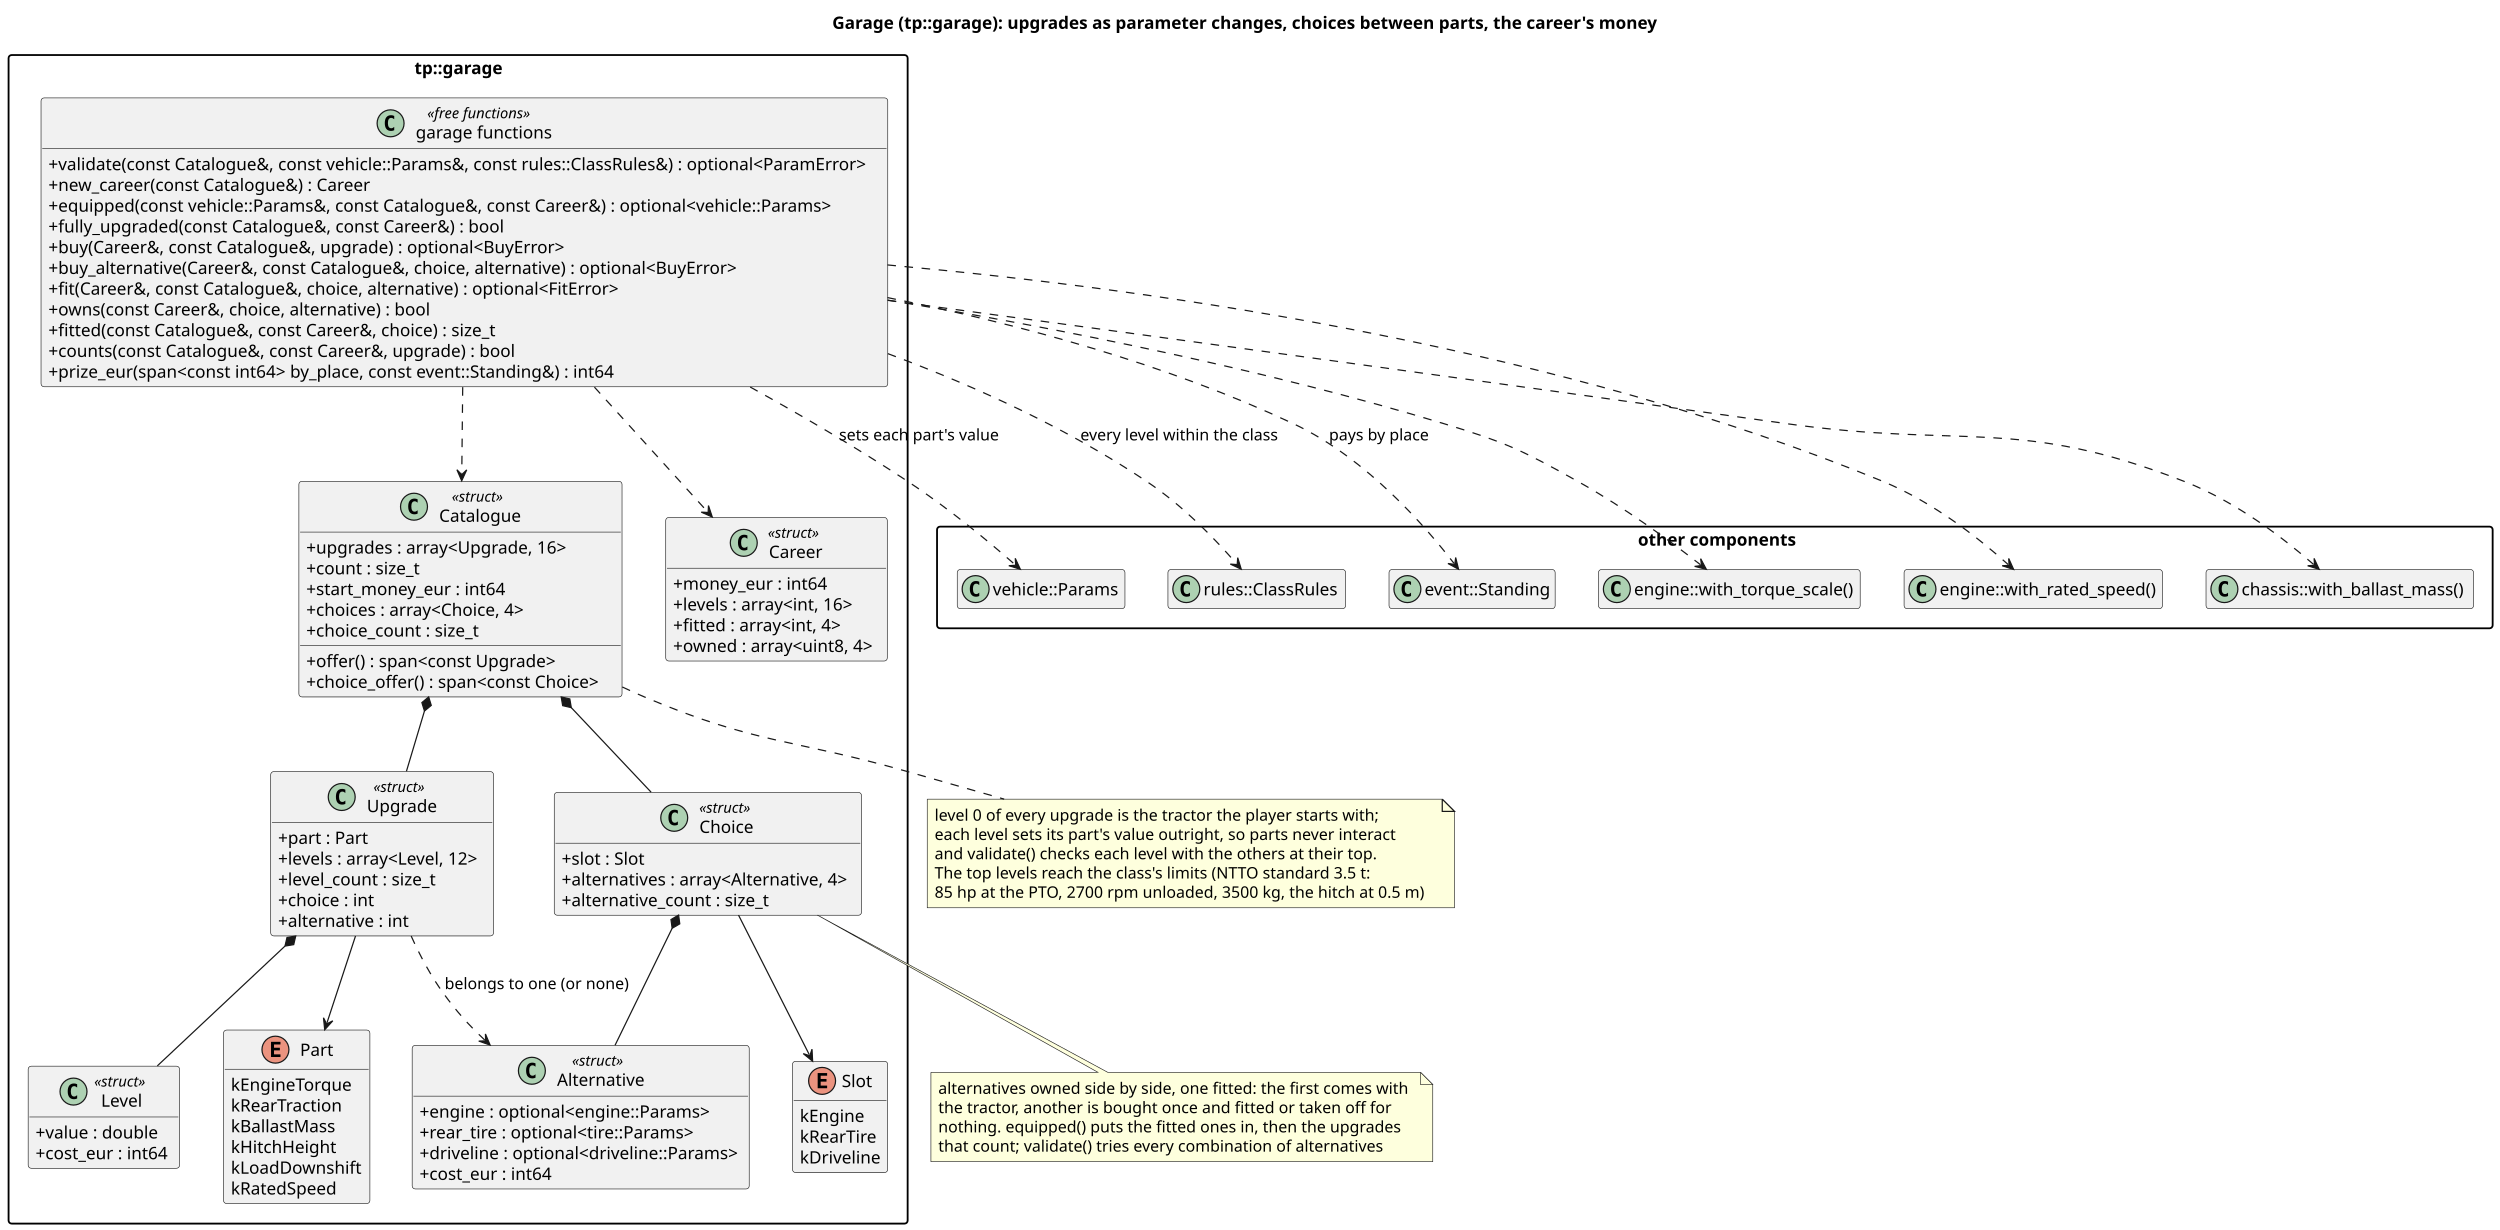
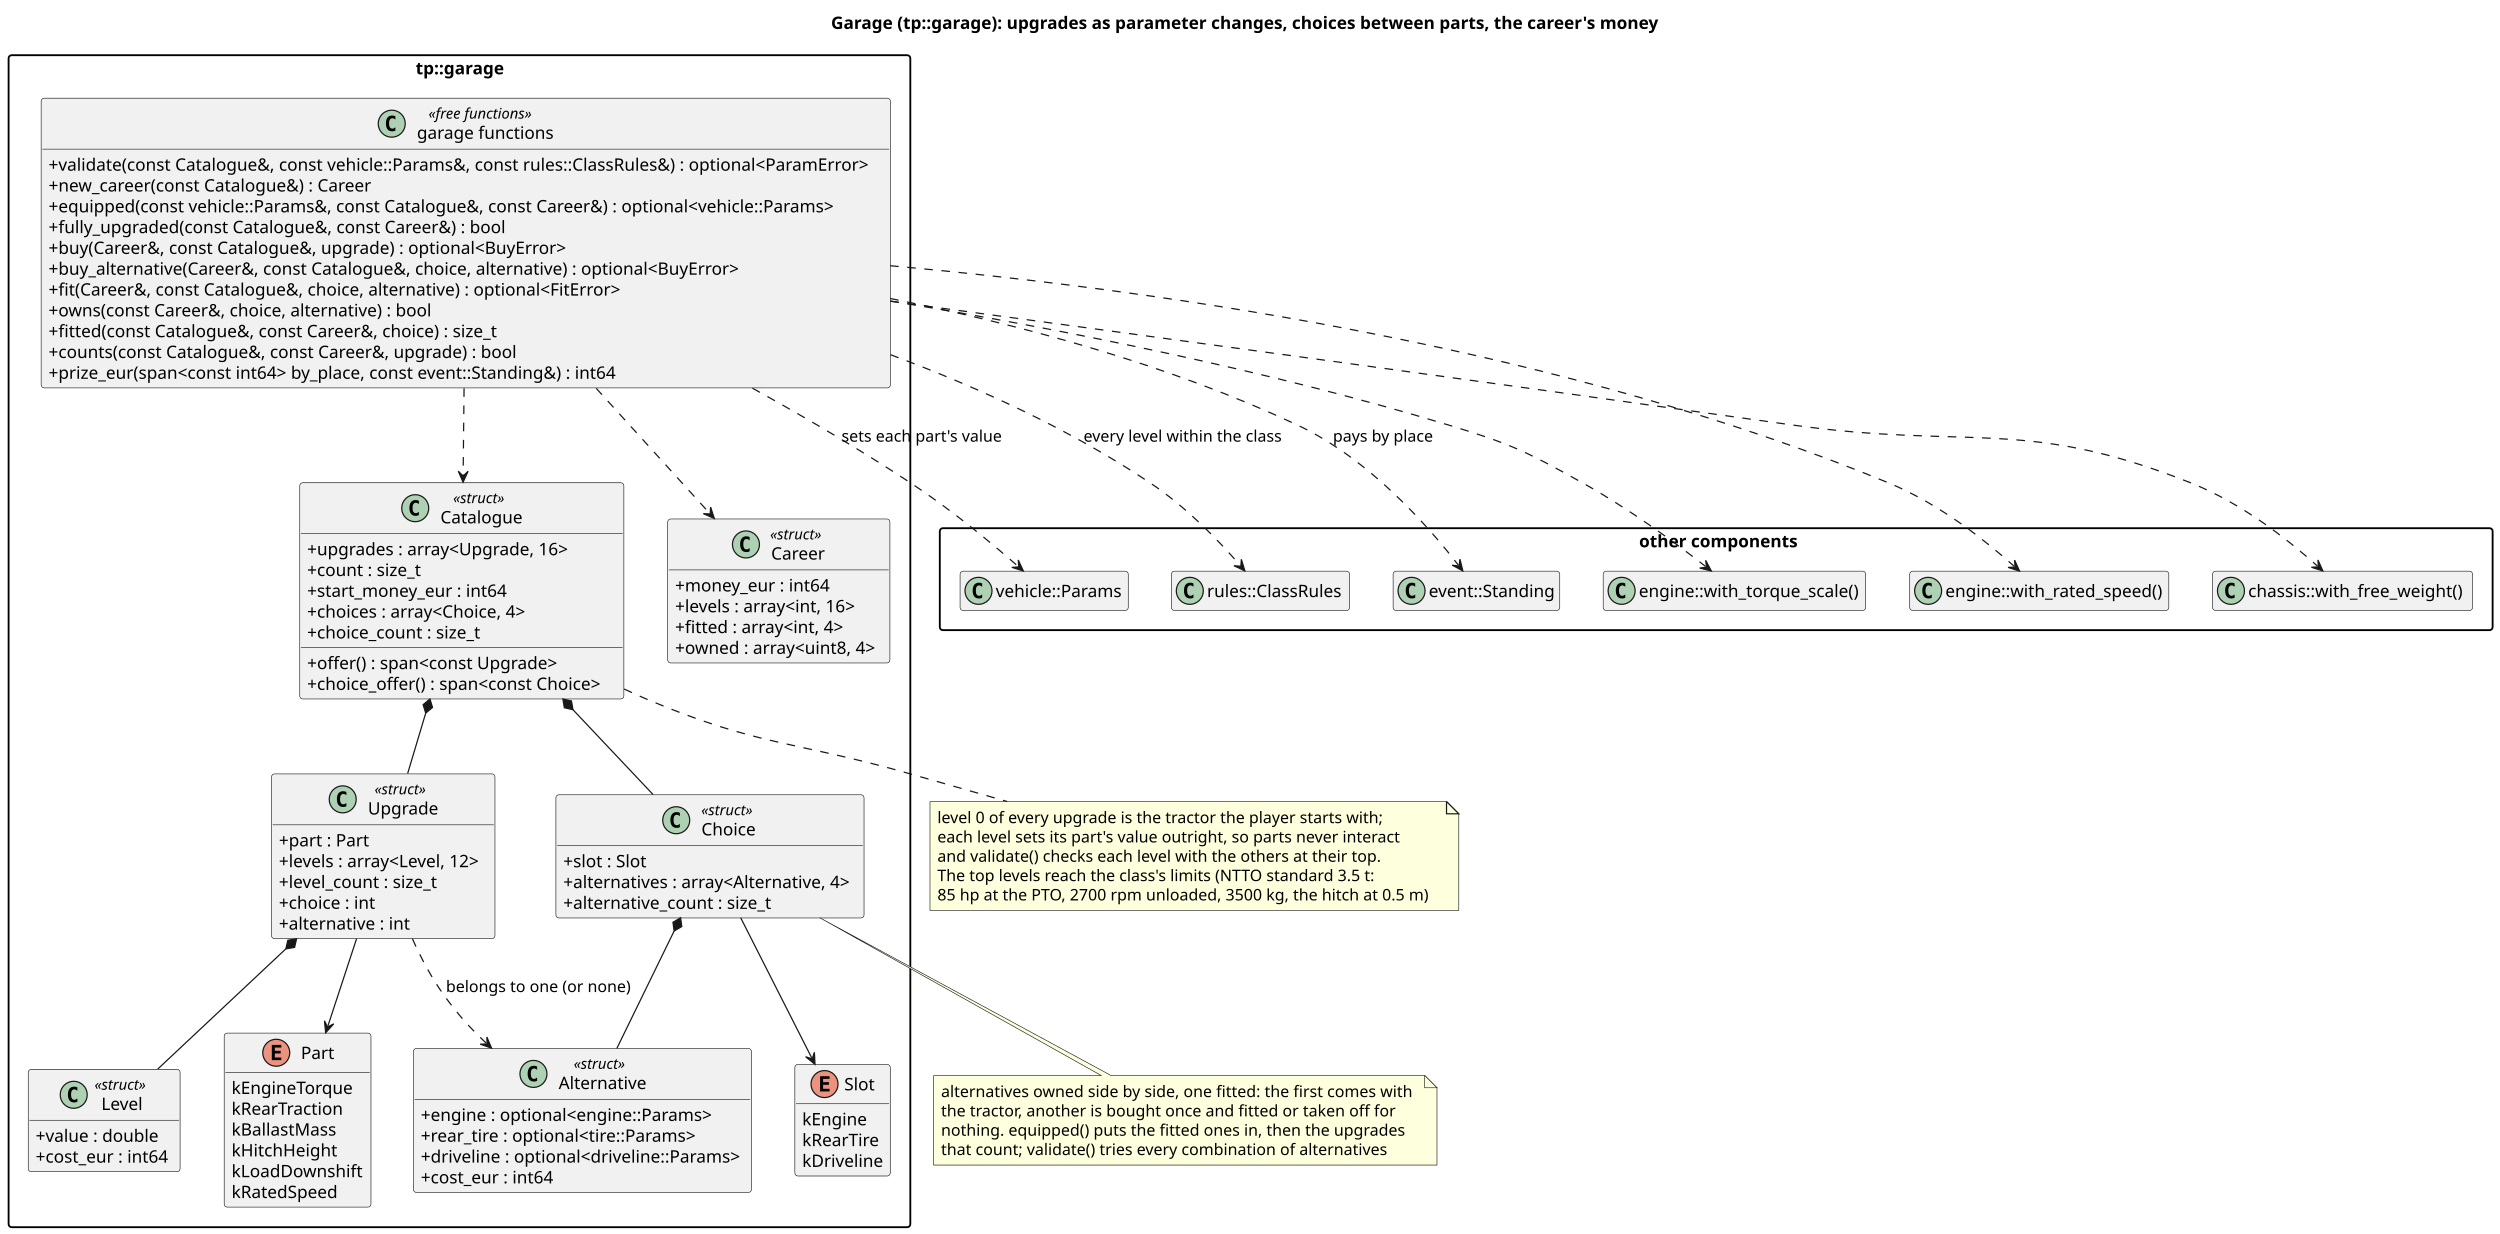
- <svg xmlns="http://www.w3.org/2000/svg" contentStyleType="text/css" height="1004px" preserveAspectRatio="none" style="width:2041px;height:1004px;background:#FFFFFF;" version="1.1" viewBox="0 0 2041 1004" width="2041px" zoomAndPan="magnify">
+ <svg xmlns="http://www.w3.org/2000/svg" contentStyleType="text/css" height="1004px" preserveAspectRatio="none" style="width:2035px;height:1004px;background:#FFFFFF;" version="1.1" viewBox="0 0 2035 1004" width="2035px" zoomAndPan="magnify">
  <defs />
  <g>
-     <text fill="#000000" font-family="sans-serif" font-size="14" font-weight="bold" lengthAdjust="spacing" textLength="668.097" x="679.452" y="23.562">Garage (tp::garage): upgrades as parameter changes, choices between parts, the career's money</text>
+     <text fill="#000000" font-family="sans-serif" font-size="14" font-weight="bold" lengthAdjust="spacing" textLength="668.097" x="676.452" y="23.562">Garage (tp::garage): upgrades as parameter changes, choices between parts, the career's money</text>
    <g id="cluster_other components">
-       <rect fill="none" height="83" rx="2.5" ry="2.5" style="stroke:#000000;stroke-width:1.5;" width="1270" x="765" y="429.94" />
-       <text fill="#000000" font-family="sans-serif" font-size="14" font-weight="bold" lengthAdjust="spacing" textLength="125.535" x="1337.232" y="445.502">other components</text>
+       <rect fill="none" height="83" rx="2.5" ry="2.5" style="stroke:#000000;stroke-width:1.5;" width="1264" x="765" y="429.94" />
+       <text fill="#000000" font-family="sans-serif" font-size="14" font-weight="bold" lengthAdjust="spacing" textLength="125.535" x="1334.232" y="445.502">other components</text>
    </g>
    <g id="cluster_tp::garage">
      <rect fill="none" height="954" rx="2.5" ry="2.5" style="stroke:#000000;stroke-width:1.5;" width="734" x="7" y="44.94" />
      <text fill="#000000" font-family="sans-serif" font-size="14" font-weight="bold" lengthAdjust="spacing" textLength="71.292" x="338.354" y="60.502">tp::garage</text>
    </g>
    <g id="elem_Tractor">
      <rect codeLine="7" fill="#F1F1F1" height="32" id="Tractor" rx="2.5" ry="2.5" style="stroke:#181818;stroke-width:0.5;" width="136.904" x="781.5" y="464.94" />
      <ellipse cx="796.5" cy="480.94" fill="#ADD1B2" rx="11" ry="11" style="stroke:#181818;stroke-width:1.0;" />
      <path d="M799.469,486.58 Q798.891,486.877 798.25,487.018 Q797.609,487.174 796.906,487.174 Q794.406,487.174 793.078,485.533 Q791.766,483.877 791.766,480.752 Q791.766,477.627 793.078,475.971 Q794.406,474.315 796.906,474.315 Q797.609,474.315 798.25,474.471 Q798.906,474.627 799.469,474.924 L799.469,477.643 Q798.844,477.065 798.25,476.799 Q797.656,476.518 797.031,476.518 Q795.688,476.518 795,477.596 Q794.312,478.658 794.312,480.752 Q794.312,482.846 795,483.924 Q795.688,484.986 797.031,484.986 Q797.656,484.986 798.25,484.721 Q798.844,484.44 799.469,483.861 L799.469,486.58 Z " fill="#000000" />
      <text fill="#000000" font-family="sans-serif" font-size="14" lengthAdjust="spacing" textLength="104.904" x="810.5" y="486.032">vehicle::Params</text>
    </g>
    <g id="elem_ClassRules">
      <rect codeLine="8" fill="#F1F1F1" height="32" id="ClassRules" rx="2.5" ry="2.5" style="stroke:#181818;stroke-width:0.5;" width="145.046" x="953.5" y="464.94" />
      <ellipse cx="968.5" cy="480.94" fill="#ADD1B2" rx="11" ry="11" style="stroke:#181818;stroke-width:1.0;" />
      <path d="M971.469,486.58 Q970.891,486.877 970.25,487.018 Q969.609,487.174 968.906,487.174 Q966.406,487.174 965.078,485.533 Q963.766,483.877 963.766,480.752 Q963.766,477.627 965.078,475.971 Q966.406,474.315 968.906,474.315 Q969.609,474.315 970.25,474.471 Q970.906,474.627 971.469,474.924 L971.469,477.643 Q970.844,477.065 970.25,476.799 Q969.656,476.518 969.031,476.518 Q967.688,476.518 967,477.596 Q966.312,478.658 966.312,480.752 Q966.312,482.846 967,483.924 Q967.688,484.986 969.031,484.986 Q969.656,484.986 970.25,484.721 Q970.844,484.44 971.469,483.861 L971.469,486.58 Z " fill="#000000" />
      <text fill="#000000" font-family="sans-serif" font-size="14" lengthAdjust="spacing" textLength="113.046" x="982.5" y="486.032">rules::ClassRules</text>
    </g>
    <g id="elem_EventStanding">
      <rect codeLine="9" fill="#F1F1F1" height="32" id="EventStanding" rx="2.5" ry="2.5" style="stroke:#181818;stroke-width:0.5;" width="135.626" x="1134" y="464.94" />
      <ellipse cx="1149" cy="480.94" fill="#ADD1B2" rx="11" ry="11" style="stroke:#181818;stroke-width:1.0;" />
      <path d="M1151.969,486.58 Q1151.391,486.877 1150.75,487.018 Q1150.109,487.174 1149.406,487.174 Q1146.906,487.174 1145.578,485.533 Q1144.266,483.877 1144.266,480.752 Q1144.266,477.627 1145.578,475.971 Q1146.906,474.315 1149.406,474.315 Q1150.109,474.315 1150.75,474.471 Q1151.406,474.627 1151.969,474.924 L1151.969,477.643 Q1151.344,477.065 1150.75,476.799 Q1150.156,476.518 1149.531,476.518 Q1148.188,476.518 1147.5,477.596 Q1146.812,478.658 1146.812,480.752 Q1146.812,482.846 1147.5,483.924 Q1148.188,484.986 1149.531,484.986 Q1150.156,484.986 1150.75,484.721 Q1151.344,484.44 1151.969,483.861 L1151.969,486.58 Z " fill="#000000" />
      <text fill="#000000" font-family="sans-serif" font-size="14" lengthAdjust="spacing" textLength="103.626" x="1163" y="486.032">event::Standing</text>
    </g>
    <g id="elem_TorqueScale">
      <rect codeLine="10" fill="#F1F1F1" height="32" id="TorqueScale" rx="2.5" ry="2.5" style="stroke:#181818;stroke-width:0.5;" width="213.658" x="1305" y="464.94" />
      <ellipse cx="1320" cy="480.94" fill="#ADD1B2" rx="11" ry="11" style="stroke:#181818;stroke-width:1.0;" />
      <path d="M1322.969,486.58 Q1322.391,486.877 1321.75,487.018 Q1321.109,487.174 1320.406,487.174 Q1317.906,487.174 1316.578,485.533 Q1315.266,483.877 1315.266,480.752 Q1315.266,477.627 1316.578,475.971 Q1317.906,474.315 1320.406,474.315 Q1321.109,474.315 1321.75,474.471 Q1322.406,474.627 1322.969,474.924 L1322.969,477.643 Q1322.344,477.065 1321.75,476.799 Q1321.156,476.518 1320.531,476.518 Q1319.188,476.518 1318.5,477.596 Q1317.812,478.658 1317.812,480.752 Q1317.812,482.846 1318.5,483.924 Q1319.188,484.986 1320.531,484.986 Q1321.156,484.986 1321.75,484.721 Q1322.344,484.44 1322.969,483.861 L1322.969,486.58 Z " fill="#000000" />
      <text fill="#000000" font-family="sans-serif" font-size="14" lengthAdjust="spacing" textLength="181.658" x="1334" y="486.032">engine::with_torque_scale()</text>
    </g>
    <g id="elem_RatedSpeed">
      <rect codeLine="11" fill="#F1F1F1" height="32" id="RatedSpeed" rx="2.5" ry="2.5" style="stroke:#181818;stroke-width:0.5;" width="210.903" x="1554.5" y="464.94" />
      <ellipse cx="1569.5" cy="480.94" fill="#ADD1B2" rx="11" ry="11" style="stroke:#181818;stroke-width:1.0;" />
      <path d="M1572.469,486.58 Q1571.891,486.877 1571.25,487.018 Q1570.609,487.174 1569.906,487.174 Q1567.406,487.174 1566.078,485.533 Q1564.766,483.877 1564.766,480.752 Q1564.766,477.627 1566.078,475.971 Q1567.406,474.315 1569.906,474.315 Q1570.609,474.315 1571.25,474.471 Q1571.906,474.627 1572.469,474.924 L1572.469,477.643 Q1571.844,477.065 1571.25,476.799 Q1570.656,476.518 1570.031,476.518 Q1568.688,476.518 1568,477.596 Q1567.312,478.658 1567.312,480.752 Q1567.312,482.846 1568,483.924 Q1568.688,484.986 1570.031,484.986 Q1570.656,484.986 1571.25,484.721 Q1571.844,484.44 1572.469,483.861 L1572.469,486.58 Z " fill="#000000" />
      <text fill="#000000" font-family="sans-serif" font-size="14" lengthAdjust="spacing" textLength="178.903" x="1583.5" y="486.032">engine::with_rated_speed()</text>
    </g>
    <g id="elem_BallastMass">
-       <rect codeLine="12" fill="#F1F1F1" height="32" id="BallastMass" rx="2.5" ry="2.5" style="stroke:#181818;stroke-width:0.5;" width="218.402" x="1801" y="464.94" />
+       <rect codeLine="12" fill="#F1F1F1" height="32" id="BallastMass" rx="2.5" ry="2.5" style="stroke:#181818;stroke-width:0.5;" width="211.683" x="1801" y="464.94" />
      <ellipse cx="1816" cy="480.94" fill="#ADD1B2" rx="11" ry="11" style="stroke:#181818;stroke-width:1.0;" />
      <path d="M1818.969,486.58 Q1818.391,486.877 1817.75,487.018 Q1817.109,487.174 1816.406,487.174 Q1813.906,487.174 1812.578,485.533 Q1811.266,483.877 1811.266,480.752 Q1811.266,477.627 1812.578,475.971 Q1813.906,474.315 1816.406,474.315 Q1817.109,474.315 1817.75,474.471 Q1818.406,474.627 1818.969,474.924 L1818.969,477.643 Q1818.344,477.065 1817.75,476.799 Q1817.156,476.518 1816.531,476.518 Q1815.188,476.518 1814.5,477.596 Q1813.812,478.658 1813.812,480.752 Q1813.812,482.846 1814.5,483.924 Q1815.188,484.986 1816.531,484.986 Q1817.156,484.986 1817.75,484.721 Q1818.344,484.44 1818.969,483.861 L1818.969,486.58 Z " fill="#000000" />
-       <text fill="#000000" font-family="sans-serif" font-size="14" lengthAdjust="spacing" textLength="186.402" x="1830" y="486.032">chassis::with_ballast_mass()</text>
+       <text fill="#000000" font-family="sans-serif" font-size="14" lengthAdjust="spacing" textLength="179.683" x="1830" y="486.032">chassis::with_free_weight()</text>
    </g>
    <g id="elem_Part">
      <rect codeLine="16" fill="#F1F1F1" height="141.637" id="Part" rx="2.5" ry="2.5" style="stroke:#181818;stroke-width:0.5;" width="119.475" x="182.5" y="840.939" />
      <ellipse cx="224.87" cy="856.939" fill="#EB937F" rx="11" ry="11" style="stroke:#181818;stroke-width:1.0;" />
      <path d="M228.979,862.939 L221.26,862.939 L221.26,850.549 L228.979,850.549 L228.979,852.705 L223.713,852.705 L223.713,855.377 L228.479,855.377 L228.479,857.533 L223.713,857.533 L223.713,860.783 L228.979,860.783 L228.979,862.939 Z " fill="#000000" />
      <text fill="#000000" font-family="sans-serif" font-size="14" lengthAdjust="spacing" textLength="26.653" x="244.952" y="862.032">Part</text>
      <line style="stroke:#181818;stroke-width:0.5;" x1="183.5" x2="300.975" y1="872.939" y2="872.939" />
      <text fill="#000000" font-family="sans-serif" font-size="14" lengthAdjust="spacing" textLength="100.495" x="188.5" y="890.502">kEngineTorque</text>
      <text fill="#000000" font-family="sans-serif" font-size="14" lengthAdjust="spacing" textLength="92.791" x="188.5" y="907.441">kRearTraction</text>
      <text fill="#000000" font-family="sans-serif" font-size="14" lengthAdjust="spacing" textLength="86.605" x="188.5" y="924.381">kBallastMass</text>
      <text fill="#000000" font-family="sans-serif" font-size="14" lengthAdjust="spacing" textLength="85.736" x="188.5" y="941.32">kHitchHeight</text>
      <text fill="#000000" font-family="sans-serif" font-size="14" lengthAdjust="spacing" textLength="107.475" x="188.5" y="958.26">kLoadDownshift</text>
      <text fill="#000000" font-family="sans-serif" font-size="14" lengthAdjust="spacing" textLength="88.32" x="188.5" y="975.199">kRatedSpeed</text>
    </g>
    <g id="elem_Level">
      <rect codeLine="24" fill="#F1F1F1" height="83.338" id="Level" rx="2.5" ry="2.5" style="stroke:#181818;stroke-width:0.5;" width="123.597" x="23" y="870.439" />
      <ellipse cx="60.014" cy="891.169" fill="#ADD1B2" rx="11" ry="11" style="stroke:#181818;stroke-width:1.0;" />
      <path d="M62.983,896.81 Q62.405,897.106 61.764,897.247 Q61.124,897.403 60.421,897.403 Q57.921,897.403 56.593,895.763 Q55.28,894.106 55.28,890.981 Q55.28,887.856 56.593,886.2 Q57.921,884.544 60.421,884.544 Q61.124,884.544 61.764,884.7 Q62.421,884.856 62.983,885.153 L62.983,887.872 Q62.358,887.294 61.764,887.028 Q61.171,886.747 60.546,886.747 Q59.202,886.747 58.514,887.825 Q57.827,888.888 57.827,890.981 Q57.827,893.075 58.514,894.153 Q59.202,895.216 60.546,895.216 Q61.171,895.216 61.764,894.95 Q62.358,894.669 62.983,894.091 L62.983,896.81 Z " fill="#000000" />
      <text fill="#000000" font-family="sans-serif" font-size="12" font-style="italic" lengthAdjust="spacing" textLength="46.676" x="76.906" y="887.064">«struct»</text>
      <text fill="#000000" font-family="sans-serif" font-size="14" lengthAdjust="spacing" textLength="35.499" x="82.495" y="903.521">Level</text>
      <line style="stroke:#181818;stroke-width:0.5;" x1="24" x2="145.597" y1="911.898" y2="911.898" />
      <text fill="#000000" font-family="sans-serif" font-size="14" lengthAdjust="spacing" textLength="102.102" x="29" y="929.461">+value : double</text>
      <text fill="#000000" font-family="sans-serif" font-size="14" lengthAdjust="spacing" textLength="111.597" x="29" y="946.4">+cost_eur : int64</text>
    </g>
    <g id="elem_Upgrade">
      <rect codeLine="28" fill="#F1F1F1" height="134.156" id="Upgrade" rx="2.5" ry="2.5" style="stroke:#181818;stroke-width:0.5;" width="181.894" x="221" y="629.939" />
      <ellipse cx="278.976" cy="650.669" fill="#ADD1B2" rx="11" ry="11" style="stroke:#181818;stroke-width:1.0;" />
      <path d="M281.944,656.31 Q281.366,656.606 280.726,656.747 Q280.085,656.903 279.382,656.903 Q276.882,656.903 275.554,655.263 Q274.241,653.606 274.241,650.481 Q274.241,647.356 275.554,645.7 Q276.882,644.044 279.382,644.044 Q280.085,644.044 280.726,644.2 Q281.382,644.356 281.944,644.653 L281.944,647.372 Q281.319,646.794 280.726,646.528 Q280.132,646.247 279.507,646.247 Q278.163,646.247 277.476,647.325 Q276.788,648.388 276.788,650.481 Q276.788,652.575 277.476,653.653 Q278.163,654.716 279.507,654.716 Q280.132,654.716 280.726,654.45 Q281.319,654.169 281.944,653.591 L281.944,656.31 Z " fill="#000000" />
      <text fill="#000000" font-family="sans-serif" font-size="12" font-style="italic" lengthAdjust="spacing" textLength="46.676" x="304.859" y="646.564">«struct»</text>
      <text fill="#000000" font-family="sans-serif" font-size="14" lengthAdjust="spacing" textLength="57.442" x="299.476" y="663.021">Upgrade</text>
      <line style="stroke:#181818;stroke-width:0.5;" x1="222" x2="401.894" y1="671.398" y2="671.398" />
      <text fill="#000000" font-family="sans-serif" font-size="14" lengthAdjust="spacing" textLength="74.108" x="227" y="688.961">+part : Part</text>
      <text fill="#000000" font-family="sans-serif" font-size="14" lengthAdjust="spacing" textLength="169.894" x="227" y="705.9">+levels : array&lt;Level, 12&gt;</text>
      <text fill="#000000" font-family="sans-serif" font-size="14" lengthAdjust="spacing" textLength="133.69" x="227" y="722.84">+level_count : size_t</text>
      <text fill="#000000" font-family="sans-serif" font-size="14" lengthAdjust="spacing" textLength="81.635" x="227" y="739.779">+choice : int</text>
      <text fill="#000000" font-family="sans-serif" font-size="14" lengthAdjust="spacing" textLength="106.811" x="227" y="756.719">+alternative : int</text>
    </g>
    <g id="elem_Slot">
      <rect codeLine="35" fill="#F1F1F1" height="90.818" id="Slot" rx="2.5" ry="2.5" style="stroke:#181818;stroke-width:0.5;" width="77.693" x="647" y="866.439" />
      <ellipse cx="671.156" cy="882.439" fill="#EB937F" rx="11" ry="11" style="stroke:#181818;stroke-width:1.0;" />
      <path d="M675.265,888.439 L667.546,888.439 L667.546,876.049 L675.265,876.049 L675.265,878.205 L669.999,878.205 L669.999,880.877 L674.765,880.877 L674.765,883.033 L669.999,883.033 L669.999,886.283 L675.265,886.283 L675.265,888.439 Z " fill="#000000" />
      <text fill="#000000" font-family="sans-serif" font-size="14" lengthAdjust="spacing" textLength="25.348" x="687.19" y="887.532">Slot</text>
      <line style="stroke:#181818;stroke-width:0.5;" x1="648" x2="723.693" y1="898.439" y2="898.439" />
      <text fill="#000000" font-family="sans-serif" font-size="14" lengthAdjust="spacing" textLength="52.78" x="653" y="916.002">kEngine</text>
      <text fill="#000000" font-family="sans-serif" font-size="14" lengthAdjust="spacing" textLength="63.848" x="653" y="932.941">kRearTire</text>
      <text fill="#000000" font-family="sans-serif" font-size="14" lengthAdjust="spacing" textLength="65.693" x="653" y="949.881">kDriveline</text>
    </g>
    <g id="elem_Alternative">
      <rect codeLine="40" fill="#F1F1F1" height="117.217" id="Alternative" rx="2.5" ry="2.5" style="stroke:#181818;stroke-width:0.5;" width="275.163" x="336.5" y="853.439" />
      <ellipse cx="434.233" cy="874.169" fill="#ADD1B2" rx="11" ry="11" style="stroke:#181818;stroke-width:1.0;" />
      <path d="M437.202,879.81 Q436.624,880.106 435.983,880.247 Q435.343,880.403 434.64,880.403 Q432.14,880.403 430.812,878.763 Q429.499,877.106 429.499,873.981 Q429.499,870.856 430.812,869.2 Q432.14,867.544 434.64,867.544 Q435.343,867.544 435.983,867.7 Q436.64,867.856 437.202,868.153 L437.202,870.872 Q436.577,870.294 435.983,870.028 Q435.39,869.747 434.765,869.747 Q433.421,869.747 432.733,870.825 Q432.046,871.888 432.046,873.981 Q432.046,876.075 432.733,877.153 Q433.421,878.216 434.765,878.216 Q435.39,878.216 435.983,877.95 Q436.577,877.669 437.202,877.091 L437.202,879.81 Z " fill="#000000" />
      <text fill="#000000" font-family="sans-serif" font-size="12" font-style="italic" lengthAdjust="spacing" textLength="46.676" x="466.994" y="870.064">«struct»</text>
      <text fill="#000000" font-family="sans-serif" font-size="14" lengthAdjust="spacing" textLength="71.196" x="454.733" y="886.521">Alternative</text>
      <line style="stroke:#181818;stroke-width:0.5;" x1="337.5" x2="610.663" y1="894.898" y2="894.898" />
      <text fill="#000000" font-family="sans-serif" font-size="14" lengthAdjust="spacing" textLength="239.894" x="342.5" y="912.461">+engine : optional&lt;engine::Params&gt;</text>
      <text fill="#000000" font-family="sans-serif" font-size="14" lengthAdjust="spacing" textLength="225.962" x="342.5" y="929.4">+rear_tire : optional&lt;tire::Params&gt;</text>
      <text fill="#000000" font-family="sans-serif" font-size="14" lengthAdjust="spacing" textLength="263.163" x="342.5" y="946.34">+driveline : optional&lt;driveline::Params&gt;</text>
      <text fill="#000000" font-family="sans-serif" font-size="14" lengthAdjust="spacing" textLength="111.597" x="342.5" y="963.279">+cost_eur : int64</text>
    </g>
    <g id="elem_Choice">
      <rect codeLine="46" fill="#F1F1F1" height="100.277" id="Choice" rx="2.5" ry="2.5" style="stroke:#181818;stroke-width:0.5;" width="250.827" x="452.5" y="646.939" />
      <ellipse cx="550.438" cy="667.669" fill="#ADD1B2" rx="11" ry="11" style="stroke:#181818;stroke-width:1.0;" />
      <path d="M553.407,673.31 Q552.829,673.606 552.188,673.747 Q551.548,673.903 550.845,673.903 Q548.345,673.903 547.017,672.263 Q545.704,670.606 545.704,667.481 Q545.704,664.356 547.017,662.7 Q548.345,661.044 550.845,661.044 Q551.548,661.044 552.188,661.2 Q552.845,661.356 553.407,661.653 L553.407,664.372 Q552.782,663.794 552.188,663.528 Q551.595,663.247 550.97,663.247 Q549.626,663.247 548.938,664.325 Q548.251,665.388 548.251,667.481 Q548.251,669.575 548.938,670.653 Q549.626,671.716 550.97,671.716 Q551.595,671.716 552.188,671.45 Q552.782,671.169 553.407,670.591 L553.407,673.31 Z " fill="#000000" />
      <text fill="#000000" font-family="sans-serif" font-size="12" font-style="italic" lengthAdjust="spacing" textLength="46.676" x="570.826" y="663.564">«struct»</text>
      <text fill="#000000" font-family="sans-serif" font-size="14" lengthAdjust="spacing" textLength="46.45" x="570.938" y="680.021">Choice</text>
      <line style="stroke:#181818;stroke-width:0.5;" x1="453.5" x2="702.327" y1="688.398" y2="688.398" />
      <text fill="#000000" font-family="sans-serif" font-size="14" lengthAdjust="spacing" textLength="70.273" x="458.5" y="705.961">+slot : Slot</text>
      <text fill="#000000" font-family="sans-serif" font-size="14" lengthAdjust="spacing" textLength="238.827" x="458.5" y="722.9">+alternatives : array&lt;Alternative, 4&gt;</text>
      <text fill="#000000" font-family="sans-serif" font-size="14" lengthAdjust="spacing" textLength="172.115" x="458.5" y="739.84">+alternative_count : size_t</text>
    </g>
    <g id="elem_Catalogue">
      <rect codeLine="51" fill="#F1F1F1" height="176.035" id="Catalogue" rx="2.5" ry="2.5" style="stroke:#181818;stroke-width:0.5;" width="263.822" x="244" y="392.94" />
      <ellipse cx="337.991" cy="413.669" fill="#ADD1B2" rx="11" ry="11" style="stroke:#181818;stroke-width:1.0;" />
      <path d="M340.959,419.31 Q340.381,419.606 339.741,419.747 Q339.1,419.903 338.397,419.903 Q335.897,419.903 334.569,418.263 Q333.256,416.606 333.256,413.481 Q333.256,410.356 334.569,408.7 Q335.897,407.044 338.397,407.044 Q339.1,407.044 339.741,407.2 Q340.397,407.356 340.959,407.653 L340.959,410.372 Q340.334,409.794 339.741,409.528 Q339.147,409.247 338.522,409.247 Q337.178,409.247 336.491,410.325 Q335.803,411.388 335.803,413.481 Q335.803,415.575 336.491,416.653 Q337.178,417.716 338.522,417.716 Q339.147,417.716 339.741,417.45 Q340.334,417.169 340.959,416.591 L340.959,419.31 Z " fill="#000000" />
      <text fill="#000000" font-family="sans-serif" font-size="12" font-style="italic" lengthAdjust="spacing" textLength="46.676" x="368.823" y="409.565">«struct»</text>
      <text fill="#000000" font-family="sans-serif" font-size="14" lengthAdjust="spacing" textLength="67.341" x="358.491" y="426.022">Catalogue</text>
      <line style="stroke:#181818;stroke-width:0.5;" x1="245" x2="506.822" y1="434.398" y2="434.398" />
      <text fill="#000000" font-family="sans-serif" font-size="14" lengthAdjust="spacing" textLength="216.31" x="250" y="451.961">+upgrades : array&lt;Upgrade, 16&gt;</text>
      <text fill="#000000" font-family="sans-serif" font-size="14" lengthAdjust="spacing" textLength="96.332" x="250" y="468.9">+count : size_t</text>
      <text fill="#000000" font-family="sans-serif" font-size="14" lengthAdjust="spacing" textLength="164.261" x="250" y="485.84">+start_money_eur : int64</text>
      <text fill="#000000" font-family="sans-serif" font-size="14" lengthAdjust="spacing" textLength="188.904" x="250" y="502.779">+choices : array&lt;Choice, 4&gt;</text>
      <text fill="#000000" font-family="sans-serif" font-size="14" lengthAdjust="spacing" textLength="146.939" x="250" y="519.719">+choice_count : size_t</text>
      <line style="stroke:#181818;stroke-width:0.5;" x1="245" x2="506.822" y1="527.096" y2="527.096" />
      <text fill="#000000" font-family="sans-serif" font-size="14" lengthAdjust="spacing" textLength="212.208" x="250" y="544.658">+offer() : span&lt;const Upgrade&gt;</text>
      <text fill="#000000" font-family="sans-serif" font-size="14" lengthAdjust="spacing" textLength="251.822" x="250" y="561.598">+choice_offer() : span&lt;const Choice&gt;</text>
    </g>
    <g id="elem_Career">
      <rect codeLine="60" fill="#F1F1F1" height="117.217" id="Career" rx="2.5" ry="2.5" style="stroke:#181818;stroke-width:0.5;" width="180.882" x="543.5" y="422.44" />
      <ellipse cx="607.214" cy="443.169" fill="#ADD1B2" rx="11" ry="11" style="stroke:#181818;stroke-width:1.0;" />
      <path d="M610.183,448.81 Q609.605,449.106 608.964,449.247 Q608.324,449.403 607.621,449.403 Q605.121,449.403 603.793,447.763 Q602.48,446.106 602.48,442.981 Q602.48,439.856 603.793,438.2 Q605.121,436.544 607.621,436.544 Q608.324,436.544 608.964,436.7 Q609.621,436.856 610.183,437.153 L610.183,439.872 Q609.558,439.294 608.964,439.028 Q608.371,438.747 607.746,438.747 Q606.402,438.747 605.714,439.825 Q605.027,440.888 605.027,442.981 Q605.027,445.075 605.714,446.153 Q606.402,447.216 607.746,447.216 Q608.371,447.216 608.964,446.95 Q609.558,446.669 610.183,446.091 L610.183,448.81 Z " fill="#000000" />
      <text fill="#000000" font-family="sans-serif" font-size="12" font-style="italic" lengthAdjust="spacing" textLength="46.676" x="626.853" y="439.065">«struct»</text>
      <text fill="#000000" font-family="sans-serif" font-size="14" lengthAdjust="spacing" textLength="44.953" x="627.714" y="455.522">Career</text>
      <line style="stroke:#181818;stroke-width:0.5;" x1="544.5" x2="723.382" y1="463.898" y2="463.898" />
      <text fill="#000000" font-family="sans-serif" font-size="14" lengthAdjust="spacing" textLength="128.194" x="549.5" y="481.461">+money_eur : int64</text>
      <text fill="#000000" font-family="sans-serif" font-size="14" lengthAdjust="spacing" textLength="150.78" x="549.5" y="498.4">+levels : array&lt;int, 16&gt;</text>
      <text fill="#000000" font-family="sans-serif" font-size="14" lengthAdjust="spacing" textLength="141.552" x="549.5" y="515.34">+fitted : array&lt;int, 4&gt;</text>
      <text fill="#000000" font-family="sans-serif" font-size="14" lengthAdjust="spacing" textLength="168.882" x="549.5" y="532.279">+owned : array&lt;uint8, 4&gt;</text>
    </g>
    <g id="elem_GarageFns">
      <rect codeLine="66" fill="#F1F1F1" height="235.793" id="GarageFns" rx="2.5" ry="2.5" style="stroke:#181818;stroke-width:0.5;" width="691.267" x="33.5" y="79.939" />
      <ellipse cx="318.873" cy="100.669" fill="#ADD1B2" rx="11" ry="11" style="stroke:#181818;stroke-width:1.0;" />
      <path d="M321.842,106.31 Q321.264,106.606 320.623,106.747 Q319.982,106.903 319.279,106.903 Q316.779,106.903 315.451,105.263 Q314.139,103.606 314.139,100.481 Q314.139,97.356 315.451,95.7 Q316.779,94.044 319.279,94.044 Q319.982,94.044 320.623,94.2 Q321.279,94.356 321.842,94.653 L321.842,97.372 Q321.217,96.794 320.623,96.528 Q320.029,96.247 319.404,96.247 Q318.06,96.247 317.373,97.325 Q316.685,98.388 316.685,100.481 Q316.685,102.575 317.373,103.653 Q318.06,104.716 319.404,104.716 Q320.029,104.716 320.623,104.45 Q321.217,104.169 321.842,103.591 L321.842,106.31 Z " fill="#000000" />
      <text fill="#000000" font-family="sans-serif" font-size="12" font-style="italic" lengthAdjust="spacing" textLength="93.188" x="348.79" y="96.564">«free functions»</text>
      <text fill="#000000" font-family="sans-serif" font-size="14" lengthAdjust="spacing" textLength="112.02" x="339.373" y="113.022">garage functions</text>
      <line style="stroke:#181818;stroke-width:0.5;" x1="34.5" x2="723.767" y1="121.398" y2="121.398" />
      <text fill="#000000" font-family="sans-serif" font-size="14" lengthAdjust="spacing" textLength="679.267" x="39.5" y="138.961">+validate(const Catalogue&amp;, const vehicle::Params&amp;, const rules::ClassRules&amp;) : optional&lt;ParamError&gt;</text>
      <text fill="#000000" font-family="sans-serif" font-size="14" lengthAdjust="spacing" textLength="270.266" x="39.5" y="155.9">+new_career(const Catalogue&amp;) : Career</text>
      <text fill="#000000" font-family="sans-serif" font-size="14" lengthAdjust="spacing" textLength="651.855" x="39.5" y="172.84">+equipped(const vehicle::Params&amp;, const Catalogue&amp;, const Career&amp;) : optional&lt;vehicle::Params&gt;</text>
      <text fill="#000000" font-family="sans-serif" font-size="14" lengthAdjust="spacing" textLength="377.945" x="39.5" y="189.779">+fully_upgraded(const Catalogue&amp;, const Career&amp;) : bool</text>
      <text fill="#000000" font-family="sans-serif" font-size="14" lengthAdjust="spacing" textLength="427.554" x="39.5" y="206.719">+buy(Career&amp;, const Catalogue&amp;, upgrade) : optional&lt;BuyError&gt;</text>
      <text fill="#000000" font-family="sans-serif" font-size="14" lengthAdjust="spacing" textLength="569.625" x="39.5" y="223.658">+buy_alternative(Career&amp;, const Catalogue&amp;, choice, alternative) : optional&lt;BuyError&gt;</text>
      <text fill="#000000" font-family="sans-serif" font-size="14" lengthAdjust="spacing" textLength="473.204" x="39.5" y="240.598">+fit(Career&amp;, const Catalogue&amp;, choice, alternative) : optional&lt;FitError&gt;</text>
      <text fill="#000000" font-family="sans-serif" font-size="14" lengthAdjust="spacing" textLength="319.751" x="39.5" y="257.537">+owns(const Career&amp;, choice, alternative) : bool</text>
      <text fill="#000000" font-family="sans-serif" font-size="14" lengthAdjust="spacing" textLength="375.122" x="39.5" y="274.477">+fitted(const Catalogue&amp;, const Career&amp;, choice) : size_t</text>
      <text fill="#000000" font-family="sans-serif" font-size="14" lengthAdjust="spacing" textLength="387.762" x="39.5" y="291.416">+counts(const Catalogue&amp;, const Career&amp;, upgrade) : bool</text>
      <text fill="#000000" font-family="sans-serif" font-size="14" lengthAdjust="spacing" textLength="475.665" x="39.5" y="308.356">+prize_eur(span&lt;const int64&gt; by_place, const event::Standing&amp;) : int64</text>
    </g>
    <g id="elem_GMN34">
      <path d="M757,652.439 L757,741.087 L1187.456,741.087 L1187.456,662.439 L1177.456,652.439 L757,652.439 " fill="#FEFFDD" style="stroke:#181818;stroke-width:0.5;" />
      <path d="M1177.456,652.439 L1177.456,662.439 L1187.456,662.439 L1177.456,652.439 " fill="#FEFFDD" style="stroke:#181818;stroke-width:1.0;" />
      <text fill="#000000" font-family="sans-serif" font-size="13" lengthAdjust="spacing" textLength="367.929" x="763" y="670.033">level 0 of every upgrade is the tractor the player starts with;</text>
      <text fill="#000000" font-family="sans-serif" font-size="13" lengthAdjust="spacing" textLength="382.256" x="763" y="685.763">each level sets its part's value outright, so parts never interact</text>
      <text fill="#000000" font-family="sans-serif" font-size="13" lengthAdjust="spacing" textLength="367.034" x="763" y="701.492">and validate() checks each level with the others at their top.</text>
      <text fill="#000000" font-family="sans-serif" font-size="13" lengthAdjust="spacing" textLength="367.707" x="763" y="717.222">The top levels reach the class's limits (NTTO standard 3.5 t:</text>
      <text fill="#000000" font-family="sans-serif" font-size="13" lengthAdjust="spacing" textLength="409.456" x="763" y="732.951">85 hp at the PTO, 2700 rpm unloaded, 3500 kg, the hitch at 0.5 m)</text>
    </g>
    <g id="elem_GMN37">
      <path d="M760,875.439 L760,948.357 A0,0 0 0 0 760,948.357 L1169.699,948.357 A0,0 0 0 0 1169.699,948.357 L1169.699,885.439 L1159.699,875.439 L904.33,875.439 L667.27,747.069 L896.33,875.439 L760,875.439 A0,0 0 0 0 760,875.439 " fill="#FEFFDD" style="stroke:#181818;stroke-width:0.5;" />
      <path d="M1159.699,875.439 L1159.699,885.439 L1169.699,885.439 L1159.699,875.439 " fill="#FEFFDD" style="stroke:#181818;stroke-width:0.5;" />
      <text fill="#000000" font-family="sans-serif" font-size="13" lengthAdjust="spacing" textLength="388.699" x="766" y="893.033">alternatives owned side by side, one fitted: the first comes with</text>
      <text fill="#000000" font-family="sans-serif" font-size="13" lengthAdjust="spacing" textLength="371.833" x="766" y="908.763">the tractor, another is bought once and fitted or taken off for</text>
      <text fill="#000000" font-family="sans-serif" font-size="13" lengthAdjust="spacing" textLength="377.895" x="766" y="924.492">nothing. equipped() puts the fitted ones in, then the upgrades</text>
      <text fill="#000000" font-family="sans-serif" font-size="13" lengthAdjust="spacing" textLength="366.215" x="766" y="940.222">that count; validate() tries every combination of alternatives</text>
    </g>
    <g id="link_Catalogue_Upgrade">
      <path codeLine="79" d="M346.53,580.476 C340.47,600.726 337.56,610.47 331.82,629.659 " fill="none" id="Catalogue-backto-Upgrade" style="stroke:#181818;stroke-width:1.0;" />
      <polygon fill="#181818" points="349.97,568.98,344.418,573.581,346.53,580.476,352.082,575.874,349.97,568.98" style="stroke:#181818;stroke-width:1.0;" />
    </g>
    <g id="link_Catalogue_Choice">
      <path codeLine="80" d="M466.396,577.707 C491.406,604.207 509.79,623.669 531.56,646.74 " fill="none" id="Catalogue-backto-Choice" style="stroke:#181818;stroke-width:1.0;" />
      <polygon fill="#181818" points="458.16,568.98,459.369,576.088,466.396,577.707,465.187,570.597,458.16,568.98" style="stroke:#181818;stroke-width:1.0;" />
    </g>
    <g id="link_Choice_Alternative">
      <path codeLine="81" d="M548.744,757.852 C533.264,789.553 518.34,820.13 502.11,853.37 " fill="none" id="Choice-backto-Alternative" style="stroke:#181818;stroke-width:1.0;" />
      <polygon fill="#181818" points="554.01,747.069,547.783,750.706,548.744,757.852,554.971,754.216,554.01,747.069" style="stroke:#181818;stroke-width:1.0;" />
    </g>
    <g id="link_Choice_Slot">
      <path codeLine="82" d="M602.91,747.069 C621.17,783.069 643.027,826.178 660.707,861.048 " fill="none" id="Choice-to-Slot" style="stroke:#181818;stroke-width:1.0;" />
      <polygon fill="#181818" points="663.42,866.399,662.918,856.563,661.159,861.94,655.782,860.181,663.42,866.399" style="stroke:#181818;stroke-width:1.0;" />
    </g>
    <g id="link_Upgrade_Level">
      <path codeLine="83" d="M232.669,772.38 C195.709,807.061 160.37,840.22 128.44,870.179 " fill="none" id="Upgrade-backto-Level" style="stroke:#181818;stroke-width:1.0;" />
      <polygon fill="#181818" points="241.42,764.169,234.308,765.358,232.669,772.38,239.782,771.192,241.42,764.169" style="stroke:#181818;stroke-width:1.0;" />
    </g>
    <g id="link_Upgrade_Part">
      <path codeLine="84" d="M290.24,764.169 C282.25,788.47 275.051,810.349 266.961,834.999 " fill="none" id="Upgrade-to-Part" style="stroke:#181818;stroke-width:1.0;" />
      <polygon fill="#181818" points="265.09,840.699,271.697,833.395,266.649,835.949,264.096,830.901,265.09,840.699" style="stroke:#181818;stroke-width:1.0;" />
    </g>
    <g id="link_Upgrade_Alternative">
      <path codeLine="85" d="M335.68,764.169 C342.9,780.22 351.71,796.799 362,810.939 C372.89,825.899 381.986,836.152 395.756,849.082 " fill="none" id="Upgrade-to-Alternative" style="stroke:#181818;stroke-width:1.0;stroke-dasharray:7.0,7.0;" />
      <polygon fill="#181818" points="400.13,853.189,396.307,844.113,396.485,849.767,390.831,849.945,400.13,853.189" style="stroke:#181818;stroke-width:1.0;" />
      <text fill="#000000" font-family="sans-serif" font-size="13" lengthAdjust="spacing" textLength="151.633" x="363" y="807.533">belongs to one (or none)</text>
    </g>
    <g id="link_GarageFns_Catalogue">
      <path codeLine="86" d="M377.75,316.07 C377.48,341.68 377.255,362.34 376.995,386.54 " fill="none" id="GarageFns-to-Catalogue" style="stroke:#181818;stroke-width:1.0;stroke-dasharray:7.0,7.0;" />
      <polygon fill="#181818" points="376.93,392.539,381.026,383.583,376.984,387.54,373.027,383.497,376.93,392.539" style="stroke:#181818;stroke-width:1.0;" />
    </g>
    <g id="link_GarageFns_Career">
      <path codeLine="87" d="M485.3,316.07 C518.5,352.67 549.658,386.996 577.458,417.636 " fill="none" id="GarageFns-to-Career" style="stroke:#181818;stroke-width:1.0;stroke-dasharray:7.0,7.0;" />
      <polygon fill="#181818" points="581.49,422.079,578.405,412.726,578.13,418.377,572.48,418.102,581.49,422.079" style="stroke:#181818;stroke-width:1.0;" />
    </g>
    <g id="link_GarageFns_Tractor">
      <path codeLine="89" d="M612.45,315.969 C656,340.06 700.52,366.26 741,392.94 C775.37,415.589 807.643,442.58 828.483,460.8 " fill="none" id="GarageFns-to-Tractor" style="stroke:#181818;stroke-width:1.0;stroke-dasharray:7.0,7.0;" />
      <polygon fill="#181818" points="833,464.75,828.857,455.814,829.236,461.459,823.592,461.837,833,464.75" style="stroke:#181818;stroke-width:1.0;" />
      <text fill="#000000" font-family="sans-serif" font-size="13" lengthAdjust="spacing" textLength="134.704" x="685" y="359.533">sets each part's value</text>
    </g>
    <g id="link_GarageFns_ClassRules">
      <path codeLine="90" d="M724.85,288.719 C797.92,315.92 872.16,350.25 936,392.94 C967.07,413.719 993.094,441.312 1009.404,460.162 " fill="none" id="GarageFns-to-ClassRules" style="stroke:#181818;stroke-width:1.0;stroke-dasharray:7.0,7.0;" />
      <polygon fill="#181818" points="1013.33,464.7,1010.466,455.276,1010.058,460.918,1004.416,460.511,1013.33,464.7" style="stroke:#181818;stroke-width:1.0;" />
      <text fill="#000000" font-family="sans-serif" font-size="13" lengthAdjust="spacing" textLength="165.725" x="882" y="359.533">every level within the class</text>
    </g>
    <g id="link_GarageFns_EventStanding">
      <path codeLine="91" d="M724.53,242.94 C833.95,264.94 953.13,297.62 1056,345.94 C1116.1,374.17 1164.892,431.252 1187.082,459.971 " fill="none" id="GarageFns-to-EventStanding" style="stroke:#181818;stroke-width:1.0;stroke-dasharray:7.0,7.0;" />
      <polygon fill="#181818" points="1190.75,464.719,1188.413,455.152,1187.693,460.763,1182.082,460.043,1190.75,464.719" style="stroke:#181818;stroke-width:1.0;" />
      <text fill="#000000" font-family="sans-serif" font-size="13" lengthAdjust="spacing" textLength="85.42" x="1085" y="359.533">pays by place</text>
    </g>
    <g id="link_GarageFns_TorqueScale">
      <path codeLine="92" d="M724.66,244.989 C867.1,268.45 1032.71,301.579 1179,345.94 C1229.49,361.25 1241.94,367.209 1288,392.94 C1327.26,414.87 1364.671,442.626 1388.321,461.096 " fill="none" id="GarageFns-to-TorqueScale" style="stroke:#181818;stroke-width:1.0;stroke-dasharray:7.0,7.0;" />
      <polygon fill="#181818" points="1393.05,464.789,1388.419,456.097,1389.109,461.712,1383.495,462.402,1393.05,464.789" style="stroke:#181818;stroke-width:1.0;" />
    </g>
    <g id="link_GarageFns_RatedSpeed">
      <path codeLine="93" d="M724.5,216.29 C960.72,237.78 1276.91,285.779 1537,392.94 C1579.56,410.479 1617.27,441.017 1639.47,460.897 " fill="none" id="GarageFns-to-RatedSpeed" style="stroke:#181818;stroke-width:1.0;stroke-dasharray:7.0,7.0;" />
      <polygon fill="#181818" points="1643.94,464.899,1639.904,455.916,1640.215,461.564,1634.567,461.875,1643.94,464.899" style="stroke:#181818;stroke-width:1.0;" />
    </g>
    <g id="link_GarageFns_BallastMass">
-       <path codeLine="94" d="M724.74,245.209 C936.74,273.779 1213.64,311.45 1459,345.94 C1603.09,366.2 1647.46,340.01 1783,392.94 C1826.81,410.05 1865.887,440.817 1888.857,460.837 " fill="none" id="GarageFns-to-BallastMass" style="stroke:#181818;stroke-width:1.0;stroke-dasharray:7.0,7.0;" />
-       <polygon fill="#181818" points="1893.38,464.779,1889.224,455.851,1889.611,461.494,1883.967,461.882,1893.38,464.779" style="stroke:#181818;stroke-width:1.0;" />
+       <path codeLine="94" d="M724.74,245.209 C936.74,273.779 1213.64,311.45 1459,345.94 C1603.09,366.2 1647.76,339.25 1783,392.94 C1826.02,410.019 1864.033,440.734 1886.373,460.764 " fill="none" id="GarageFns-to-BallastMass" style="stroke:#181818;stroke-width:1.0;stroke-dasharray:7.0,7.0;" />
+       <polygon fill="#181818" points="1890.84,464.769,1886.809,455.783,1887.117,461.432,1881.469,461.74,1890.84,464.769" style="stroke:#181818;stroke-width:1.0;" />
    </g>
    <g id="link_Catalogue_GMN34">
      <path d="M508,560.84 C514.02,563.699 520.04,566.409 526,568.939 C617.45,607.71 645.47,602.74 741,629.939 C766.47,637.189 793.52,644.909 819.8,652.409 " fill="none" id="Catalogue-GMN34" style="stroke:#181818;stroke-width:1.0;stroke-dasharray:7.0,7.0;" />
    </g>
  </g>
</svg>
